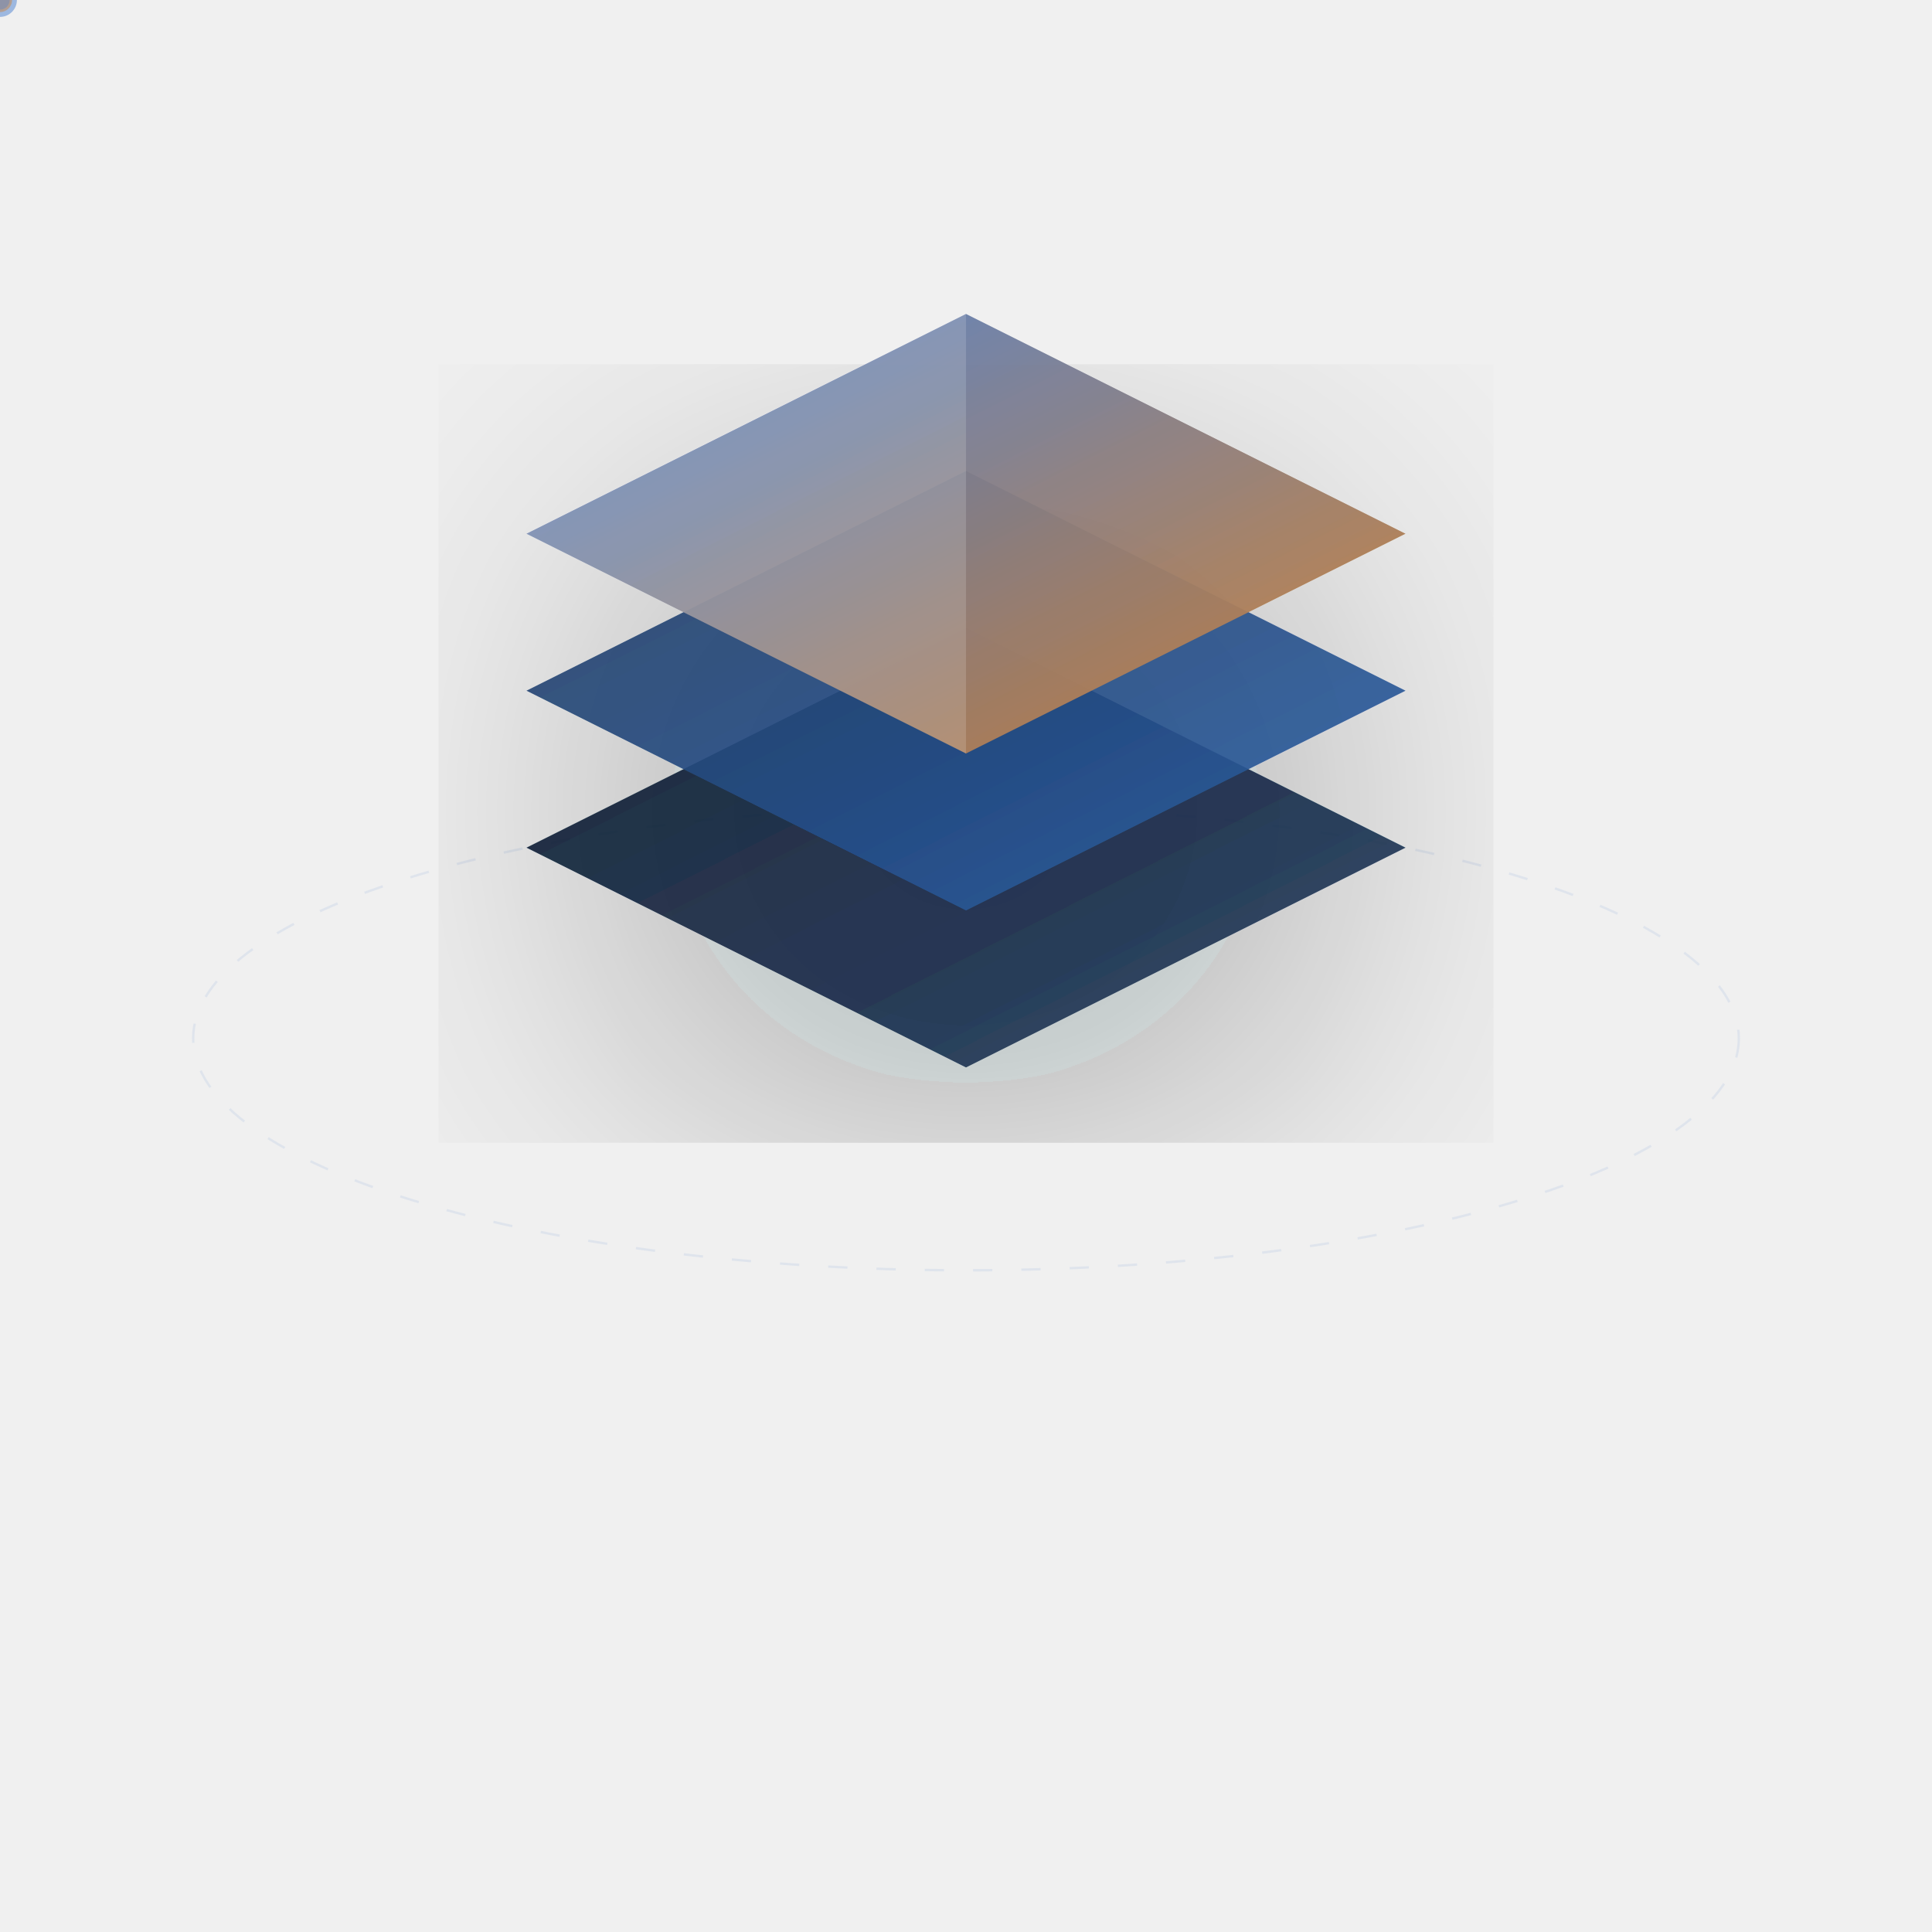
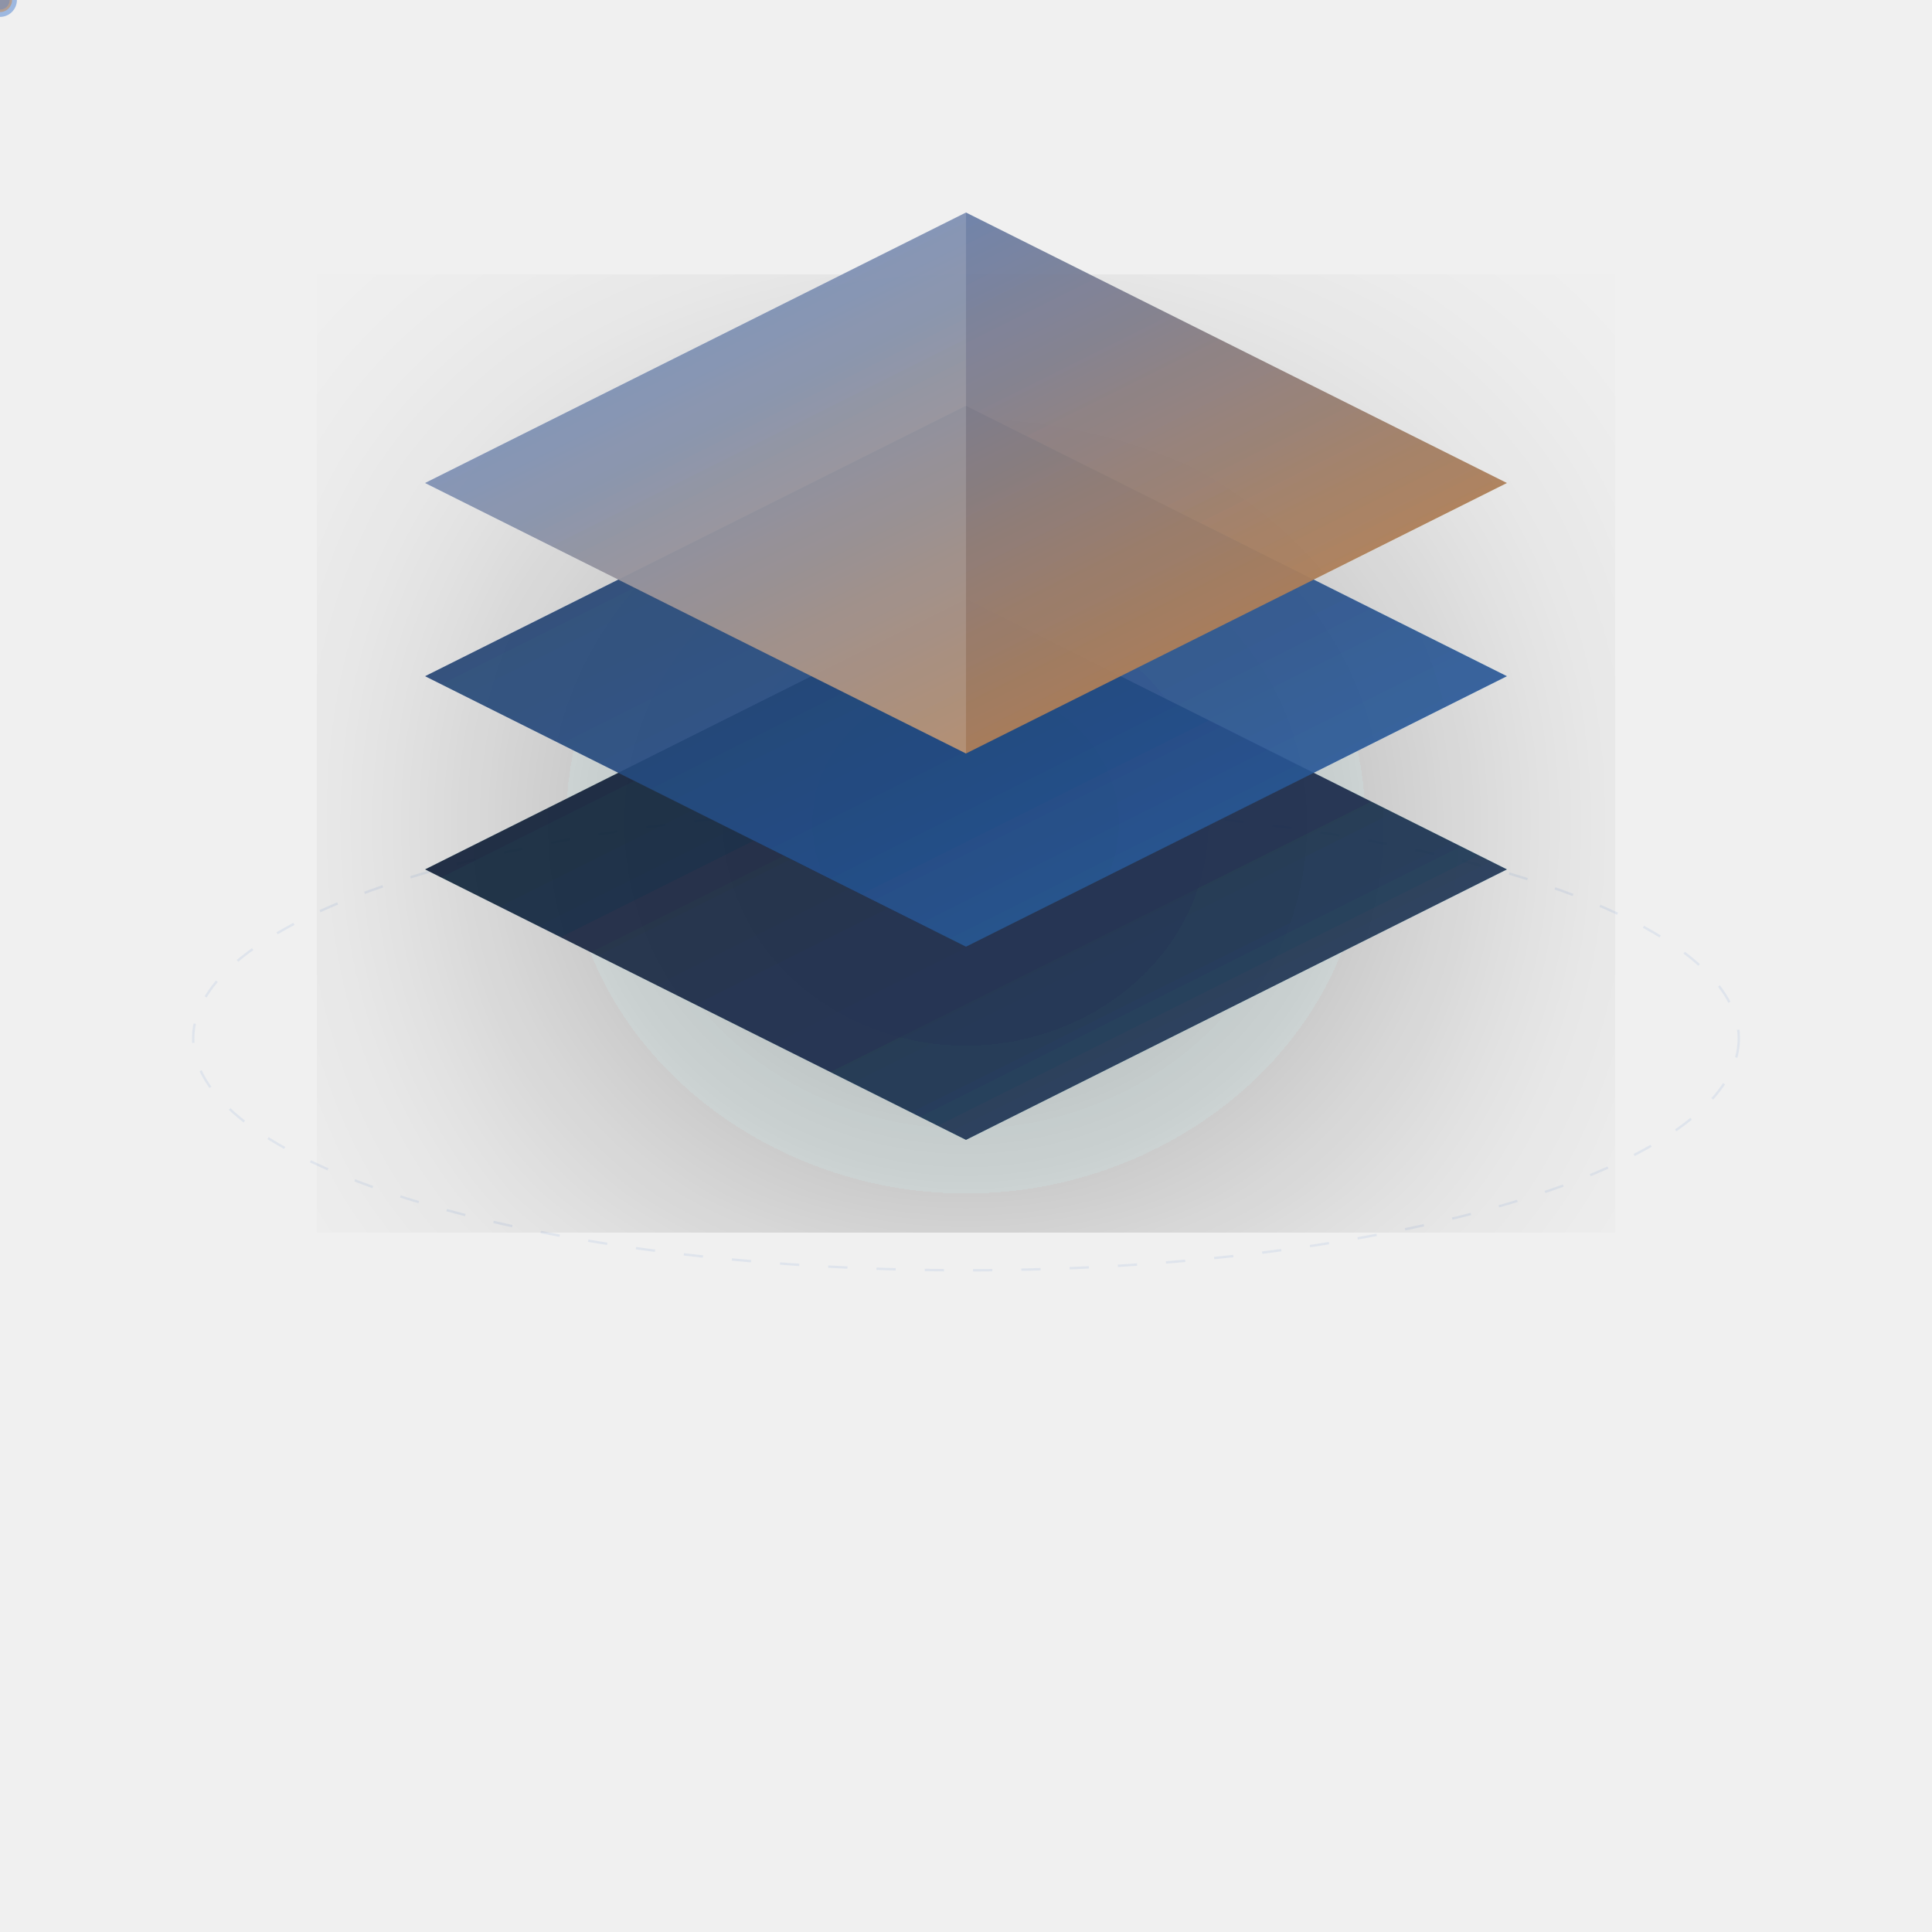
<svg xmlns="http://www.w3.org/2000/svg" width="400" height="400" viewBox="0 0 400 400" fill="none">
  <defs>
    <linearGradient id="hg1" x1="0" y1="0" x2="1" y2="1">
      <stop offset="0%" stop-color="#0A1628" />
      <stop offset="100%" stop-color="#1E3A5F" />
    </linearGradient>
    <linearGradient id="hg2" x1="0" y1="0" x2="1" y2="1">
      <stop offset="0%" stop-color="#1E3A5F" />
      <stop offset="100%" stop-color="#2B5EA7" />
    </linearGradient>
    <linearGradient id="hg3" x1="0" y1="0" x2="1" y2="1">
      <stop offset="0%" stop-color="#4A7FCF" />
      <stop offset="100%" stop-color="#CD7F32" />
    </linearGradient>
    <filter id="shadow">
      <feDropShadow dx="0" dy="4" stdDeviation="10" flood-color="#0A1628" flood-opacity="0.3" />
    </filter>
  </defs>
  <ellipse cx="200" cy="215" rx="160" ry="48" fill="none" stroke="#4A7FCF" stroke-width="0.5" opacity="0.1" stroke-dasharray="4 6" />
-   <g transform="translate(96, 52) scale(6.5)" filter="url(#shadow)">
+   <g transform="translate(72, 28) scale(8)" filter="url(#shadow)">
    <path d="M16 26 L2 19 L16 12 L30 19 Z" fill="url(#hg1)" opacity="0.9" />
    <path d="M16 21 L2 14 L16 7 L30 14 Z" fill="url(#hg2)" opacity="0.9" />
    <path d="M16 16 L2 9 L16 2 L30 9 Z" fill="url(#hg3)" opacity="0.95" />
    <path d="M16 2 L2 9 L16 16 Z" fill="#fff" opacity="0.15" />
  </g>
  <circle r="3.5" fill="#4A7FCF" opacity="0.5">
    <animateMotion dur="12s" repeatCount="indefinite" path="M200,215 A160,48 0 1,1 199.9,215 Z" />
  </circle>
  <circle r="2.5" fill="#CD7F32" opacity="0.45">
    <animateMotion dur="12s" repeatCount="indefinite" begin="4s" path="M200,215 A160,48 0 1,1 199.9,215 Z" />
  </circle>
  <circle r="2" fill="#4A7FCF" opacity="0.35">
    <animateMotion dur="12s" repeatCount="indefinite" begin="8s" path="M200,215 A160,48 0 1,1 199.9,215 Z" />
  </circle>
</svg>
